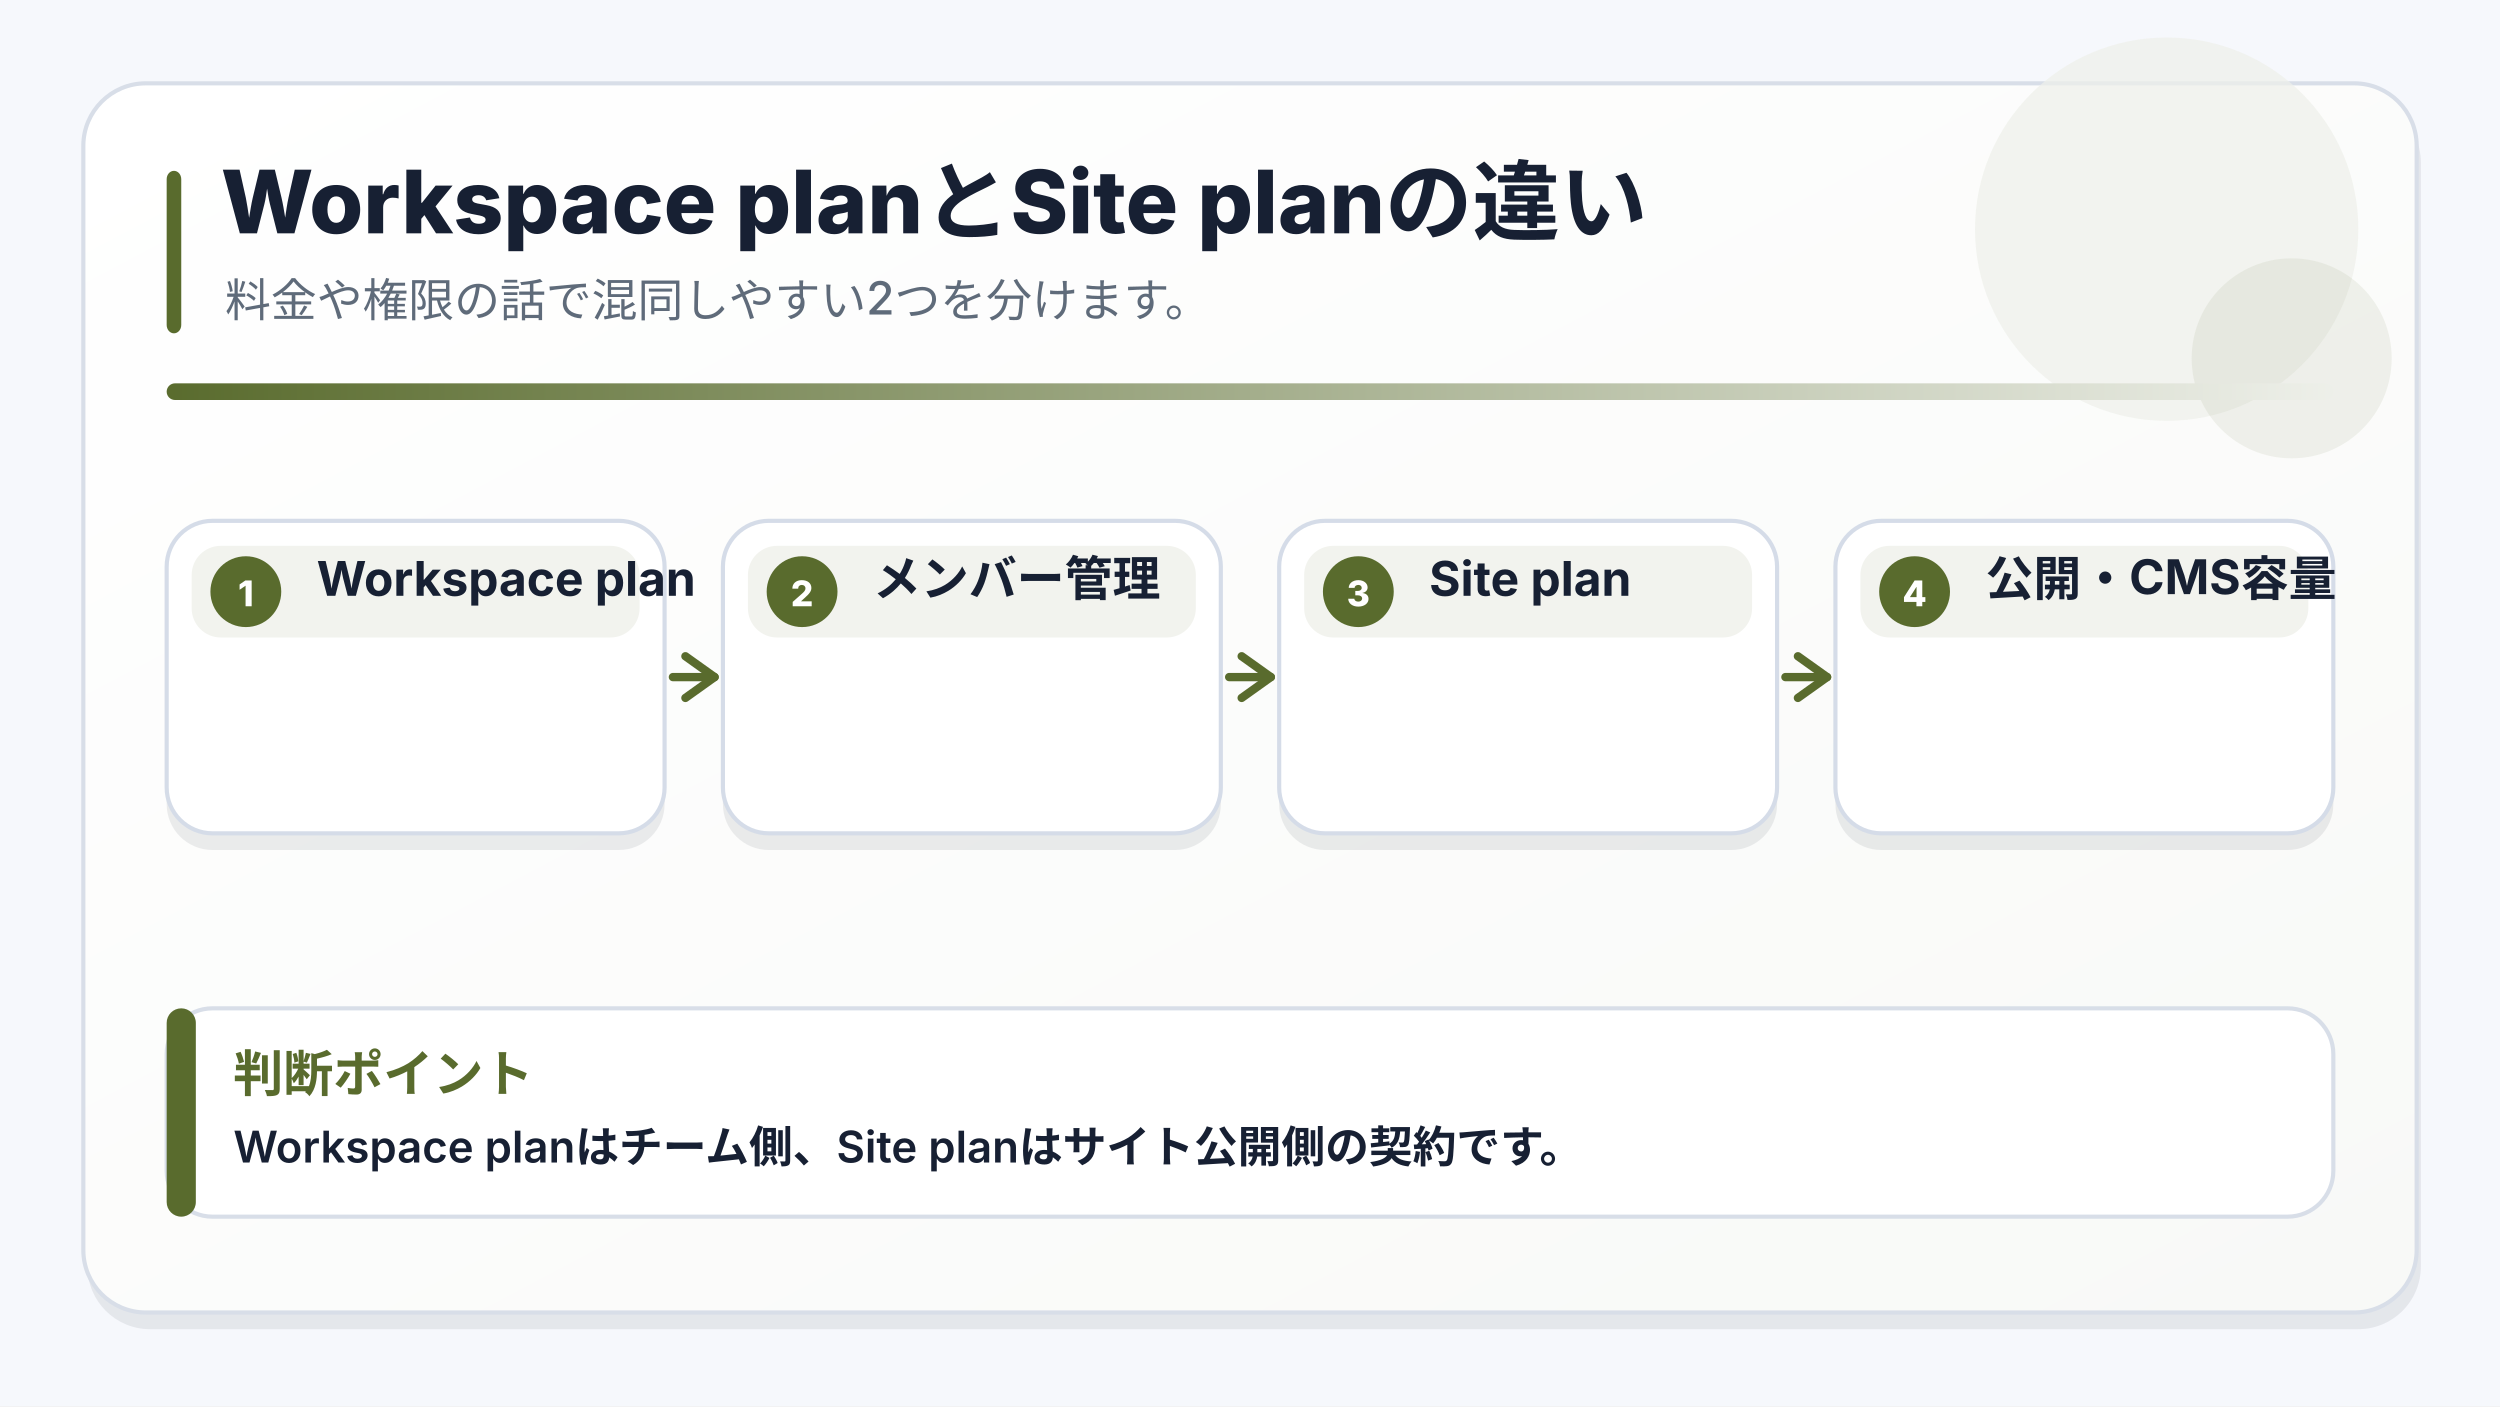
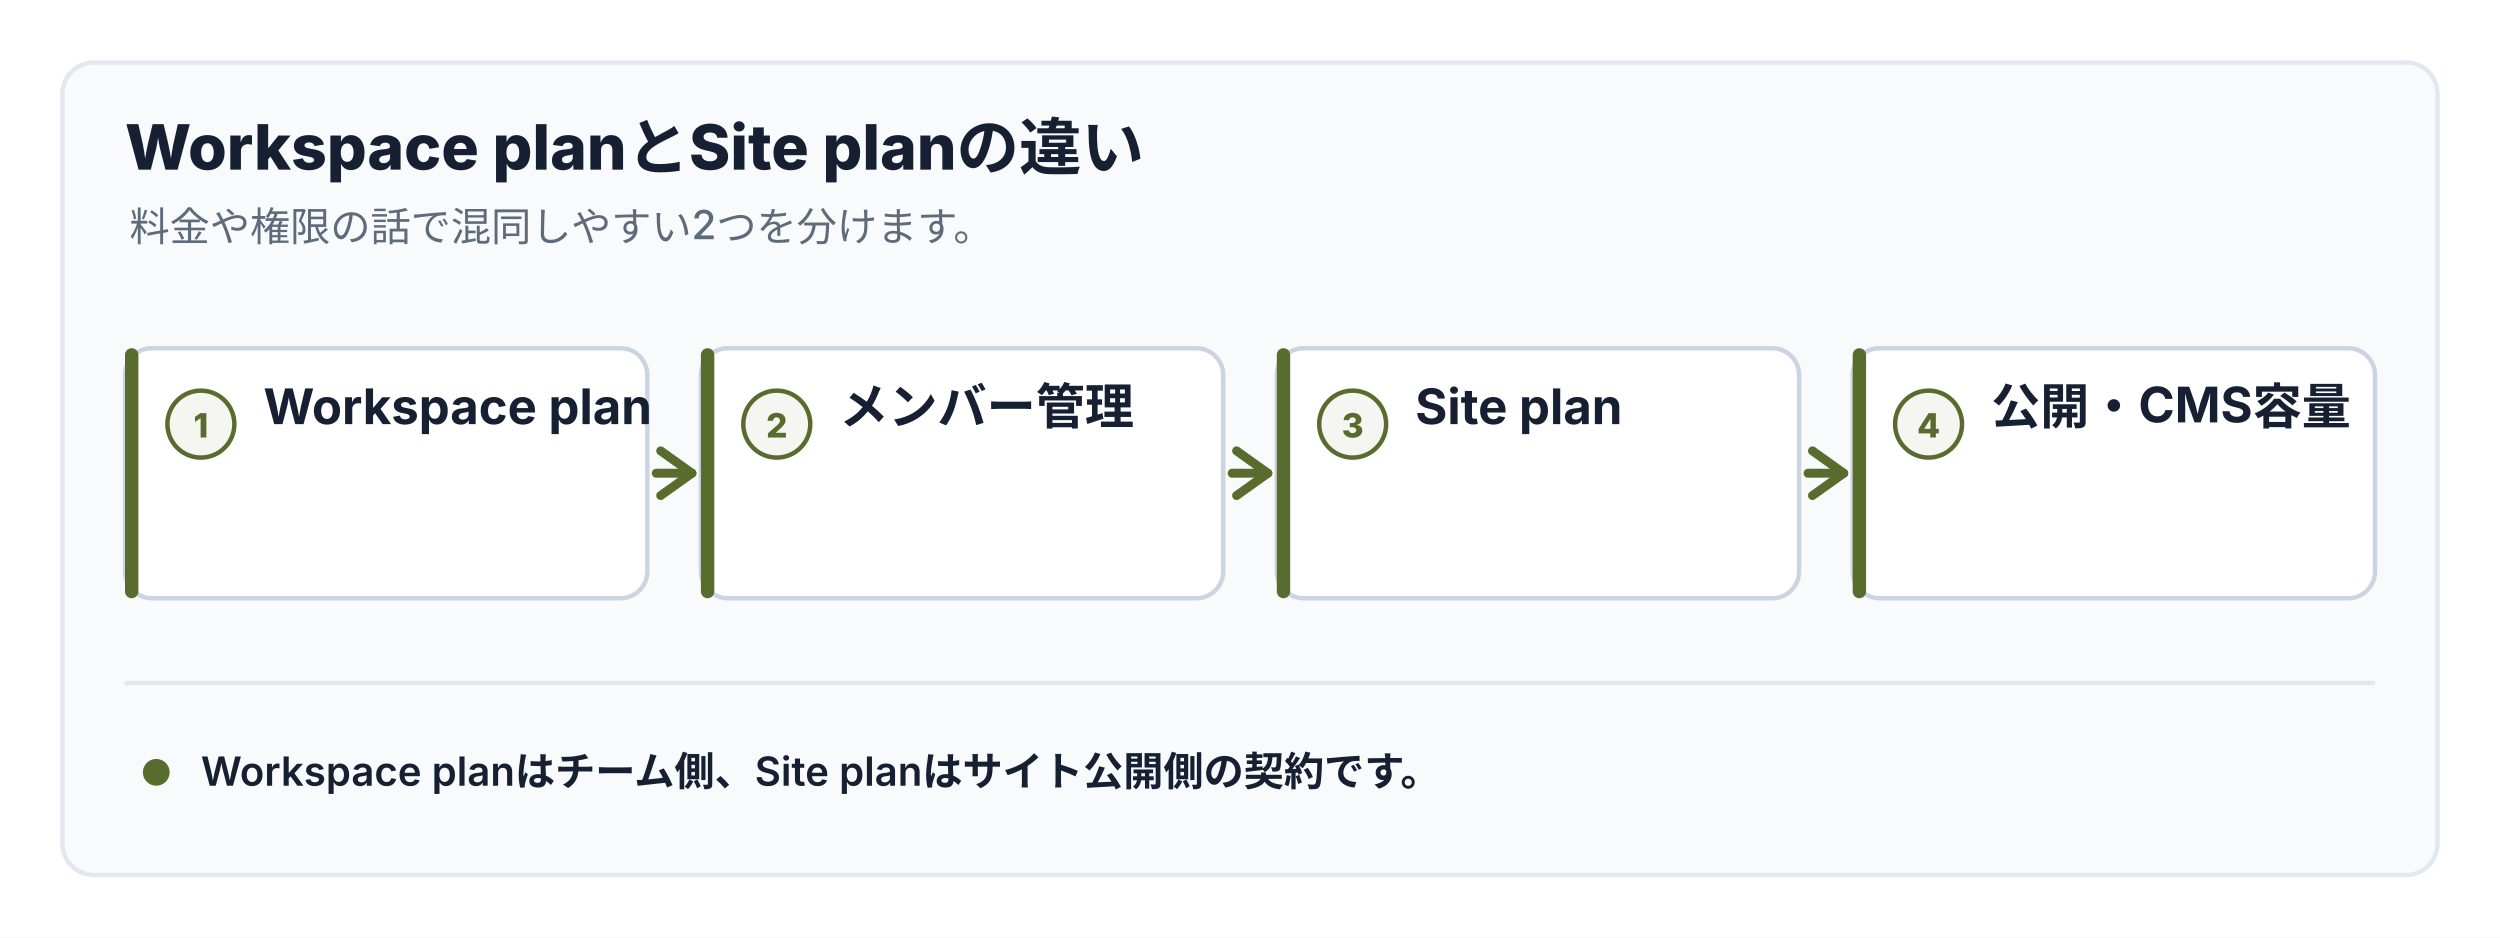
- <svg xmlns="http://www.w3.org/2000/svg" width="1200" height="675" viewBox="0 0 1200 675" role="img">
-   <defs>
-     <linearGradient id="bg" x1="0" y1="0" x2="1" y2="1">
-       <stop offset="0%" stop-color="#FFFFFF" />
-       <stop offset="100%" stop-color="#F8F9F7" />
-     </linearGradient>
-     <linearGradient id="bar" x1="0" y1="0" x2="1" y2="0">
-       <stop offset="0%" stop-color="#596B2D" />
-       <stop offset="100%" stop-color="#EEF0EA" />
-     </linearGradient>
-   </defs>
-   <rect width="1200" height="675" fill="#F6F8FC" />
-   <rect x="42" y="48" width="1120" height="590" rx="30" fill="#0F172A" opacity="0.08" />
-   <rect x="40" y="40" width="1120" height="590" rx="30" fill="url(#bg)" stroke="#D8DEE8" stroke-width="2" />
-   <circle cx="1040" cy="110" r="92" fill="#EEF0EA" opacity="0.72" />
-   <circle cx="1100" cy="172" r="48" fill="#596B2D" opacity="0.08" />
-   <rect x="80" y="82" width="7" height="78" rx="4" fill="#596B2D" />
-   <text x="106" y="112" font-family="-apple-system, BlinkMacSystemFont, Segoe UI, sans-serif" font-size="42" font-weight="800" fill="#172033" text-anchor="start">Workspace planとSite planの違い</text>
-   <text x="108" y="152" font-family="-apple-system, BlinkMacSystemFont, Segoe UI, sans-serif" font-size="22" font-weight="500" fill="#5F6B7A" text-anchor="start">料金や権限の話で混同しやすい2つを分けます。</text>
-   <rect x="80" y="184" width="1040" height="8" rx="4" fill="url(#bar)" />
-   <rect x="80" y="258" width="239" height="150" rx="22" fill="#0F172A" opacity="0.08" />
-   <rect x="80" y="250" width="239" height="150" rx="22" fill="#ffffff" stroke="#D5DCE8" stroke-width="2" />
-   <rect x="92" y="262" width="215" height="44" rx="14" fill="#F2F3EE" />
-   <circle cx="118" cy="284" r="17" fill="#596B2D" />
-   <text x="118" y="291" font-family="-apple-system, BlinkMacSystemFont, Segoe UI, sans-serif" font-size="17" font-weight="800" fill="#ffffff" text-anchor="middle">1</text>
-   <text x="152" y="286" font-family="-apple-system, BlinkMacSystemFont, Segoe UI, sans-serif" font-size="23" font-weight="750" fill="#172033" text-anchor="start">Workspace plan</text>
-   <line x1="323" y1="325" x2="343" y2="325" stroke="#596B2D" stroke-width="4" stroke-linecap="round" />
-   <path d="M 329 315 L 343 325 L 329 335" fill="none" stroke="#596B2D" stroke-width="4" stroke-linecap="round" stroke-linejoin="round" />
-   <rect x="347" y="258" width="239" height="150" rx="22" fill="#0F172A" opacity="0.08" />
-   <rect x="347" y="250" width="239" height="150" rx="22" fill="#ffffff" stroke="#D5DCE8" stroke-width="2" />
-   <rect x="359" y="262" width="215" height="44" rx="14" fill="#F2F3EE" />
-   <circle cx="385" cy="284" r="17" fill="#596B2D" />
-   <text x="385" y="291" font-family="-apple-system, BlinkMacSystemFont, Segoe UI, sans-serif" font-size="17" font-weight="800" fill="#ffffff" text-anchor="middle">2</text>
-   <text x="419" y="286" font-family="-apple-system, BlinkMacSystemFont, Segoe UI, sans-serif" font-size="23" font-weight="750" fill="#172033" text-anchor="start">メンバー管理</text>
-   <line x1="590" y1="325" x2="610" y2="325" stroke="#596B2D" stroke-width="4" stroke-linecap="round" />
-   <path d="M 596 315 L 610 325 L 596 335" fill="none" stroke="#596B2D" stroke-width="4" stroke-linecap="round" stroke-linejoin="round" />
-   <rect x="614" y="258" width="239" height="150" rx="22" fill="#0F172A" opacity="0.08" />
-   <rect x="614" y="250" width="239" height="150" rx="22" fill="#ffffff" stroke="#D5DCE8" stroke-width="2" />
-   <rect x="626" y="262" width="215" height="44" rx="14" fill="#F2F3EE" />
-   <circle cx="652" cy="284" r="17" fill="#596B2D" />
-   <text x="652" y="291" font-family="-apple-system, BlinkMacSystemFont, Segoe UI, sans-serif" font-size="17" font-weight="800" fill="#ffffff" text-anchor="middle">3</text>
-   <text x="686" y="286" font-family="-apple-system, BlinkMacSystemFont, Segoe UI, sans-serif" font-size="23" font-weight="750" fill="#172033" text-anchor="start">Site plan</text>
-   <line x1="857" y1="325" x2="877" y2="325" stroke="#596B2D" stroke-width="4" stroke-linecap="round" />
-   <path d="M 863 315 L 877 325 L 863 335" fill="none" stroke="#596B2D" stroke-width="4" stroke-linecap="round" stroke-linejoin="round" />
-   <rect x="881" y="258" width="239" height="150" rx="22" fill="#0F172A" opacity="0.08" />
-   <rect x="881" y="250" width="239" height="150" rx="22" fill="#ffffff" stroke="#D5DCE8" stroke-width="2" />
-   <rect x="893" y="262" width="215" height="44" rx="14" fill="#F2F3EE" />
-   <circle cx="919" cy="284" r="17" fill="#596B2D" />
-   <text x="919" y="291" font-family="-apple-system, BlinkMacSystemFont, Segoe UI, sans-serif" font-size="17" font-weight="800" fill="#ffffff" text-anchor="middle">4</text>
-   <text x="953" y="286" font-family="-apple-system, BlinkMacSystemFont, Segoe UI, sans-serif" font-size="23" font-weight="750" fill="#172033" text-anchor="start">公開・CMS容量</text>
-   <rect x="80" y="484" width="1040" height="100" rx="22" fill="#FFFFFF" stroke="#D8DEE8" stroke-width="2" />
-   <rect x="80" y="484" width="14" height="100" rx="7" fill="#596B2D" />
-   <text x="112" y="524" font-family="-apple-system, BlinkMacSystemFont, Segoe UI, sans-serif" font-size="24" font-weight="800" fill="#596B2D" text-anchor="start">判断ポイント</text>
-   <text x="112" y="558" font-family="-apple-system, BlinkMacSystemFont, Segoe UI, sans-serif" font-size="21" font-weight="600" fill="#172033" text-anchor="start">Workspace planはチーム側、Site planはサイト公開側の契約です。</text>
+ <svg xmlns="http://www.w3.org/2000/svg" width="1120" height="420" viewBox="0 0 1120 420" role="img">
+   <rect width="1120" height="420" fill="#FFFFFF" />
+   <rect x="28" y="28" width="1064" height="364" rx="14" fill="#F8FAFC" stroke="#E2E8F0" stroke-width="2" />
+   <text x="56" y="76" font-family="-apple-system, BlinkMacSystemFont, Segoe UI, sans-serif" font-size="28" font-weight="800" fill="#172033" text-anchor="start">Workspace planとSite planの違い</text>
+   <text x="58" y="108" font-family="-apple-system, BlinkMacSystemFont, Segoe UI, sans-serif" font-size="18" font-weight="500" fill="#5F6B7A" text-anchor="start">料金や権限の話で混同しやすい2つを分けます。</text>
+   <rect x="56" y="156" width="234" height="112" rx="12" fill="#ffffff" stroke="#CBD5E1" stroke-width="2" />
+   <rect x="56" y="156" width="6" height="112" rx="3" fill="#596B2D" />
+   <circle cx="90" cy="190" r="15" fill="#F5F6F2" stroke="#596B2D" stroke-width="2" />
+   <text x="90" y="196" font-family="-apple-system, BlinkMacSystemFont, Segoe UI, sans-serif" font-size="15" font-weight="800" fill="#596B2D" text-anchor="middle">1</text>
+   <text x="118" y="190" font-family="-apple-system, BlinkMacSystemFont, Segoe UI, sans-serif" font-size="22" font-weight="700" fill="#172033" text-anchor="start">Workspace plan</text>
+   <line x1="294" y1="212" x2="310" y2="212" stroke="#596B2D" stroke-width="4" stroke-linecap="round" />
+   <path d="M 296 202 L 310 212 L 296 222" fill="none" stroke="#596B2D" stroke-width="4" stroke-linecap="round" stroke-linejoin="round" />
+   <rect x="314" y="156" width="234" height="112" rx="12" fill="#ffffff" stroke="#CBD5E1" stroke-width="2" />
+   <rect x="314" y="156" width="6" height="112" rx="3" fill="#596B2D" />
+   <circle cx="348" cy="190" r="15" fill="#F5F6F2" stroke="#596B2D" stroke-width="2" />
+   <text x="348" y="196" font-family="-apple-system, BlinkMacSystemFont, Segoe UI, sans-serif" font-size="15" font-weight="800" fill="#596B2D" text-anchor="middle">2</text>
+   <text x="376" y="190" font-family="-apple-system, BlinkMacSystemFont, Segoe UI, sans-serif" font-size="22" font-weight="700" fill="#172033" text-anchor="start">メンバー管理</text>
+   <line x1="552" y1="212" x2="568" y2="212" stroke="#596B2D" stroke-width="4" stroke-linecap="round" />
+   <path d="M 554 202 L 568 212 L 554 222" fill="none" stroke="#596B2D" stroke-width="4" stroke-linecap="round" stroke-linejoin="round" />
+   <rect x="572" y="156" width="234" height="112" rx="12" fill="#ffffff" stroke="#CBD5E1" stroke-width="2" />
+   <rect x="572" y="156" width="6" height="112" rx="3" fill="#596B2D" />
+   <circle cx="606" cy="190" r="15" fill="#F5F6F2" stroke="#596B2D" stroke-width="2" />
+   <text x="606" y="196" font-family="-apple-system, BlinkMacSystemFont, Segoe UI, sans-serif" font-size="15" font-weight="800" fill="#596B2D" text-anchor="middle">3</text>
+   <text x="634" y="190" font-family="-apple-system, BlinkMacSystemFont, Segoe UI, sans-serif" font-size="22" font-weight="700" fill="#172033" text-anchor="start">Site plan</text>
+   <line x1="810" y1="212" x2="826" y2="212" stroke="#596B2D" stroke-width="4" stroke-linecap="round" />
+   <path d="M 812 202 L 826 212 L 812 222" fill="none" stroke="#596B2D" stroke-width="4" stroke-linecap="round" stroke-linejoin="round" />
+   <rect x="830" y="156" width="234" height="112" rx="12" fill="#ffffff" stroke="#CBD5E1" stroke-width="2" />
+   <rect x="830" y="156" width="6" height="112" rx="3" fill="#596B2D" />
+   <circle cx="864" cy="190" r="15" fill="#F5F6F2" stroke="#596B2D" stroke-width="2" />
+   <text x="864" y="196" font-family="-apple-system, BlinkMacSystemFont, Segoe UI, sans-serif" font-size="15" font-weight="800" fill="#596B2D" text-anchor="middle">4</text>
+   <text x="892" y="190" font-family="-apple-system, BlinkMacSystemFont, Segoe UI, sans-serif" font-size="22" font-weight="700" fill="#172033" text-anchor="start">公開・CMS容量</text>
+   <line x1="56" y1="306" x2="1064" y2="306" stroke="#E2E8F0" stroke-width="2" />
+   <circle cx="70" cy="346" r="6" fill="#596B2D" />
+   <text x="90" y="352" font-family="-apple-system, BlinkMacSystemFont, Segoe UI, sans-serif" font-size="18" font-weight="600" fill="#172033" text-anchor="start">Workspace planはチーム側、Site planはサイト公開側の契約です。</text>
</svg>
